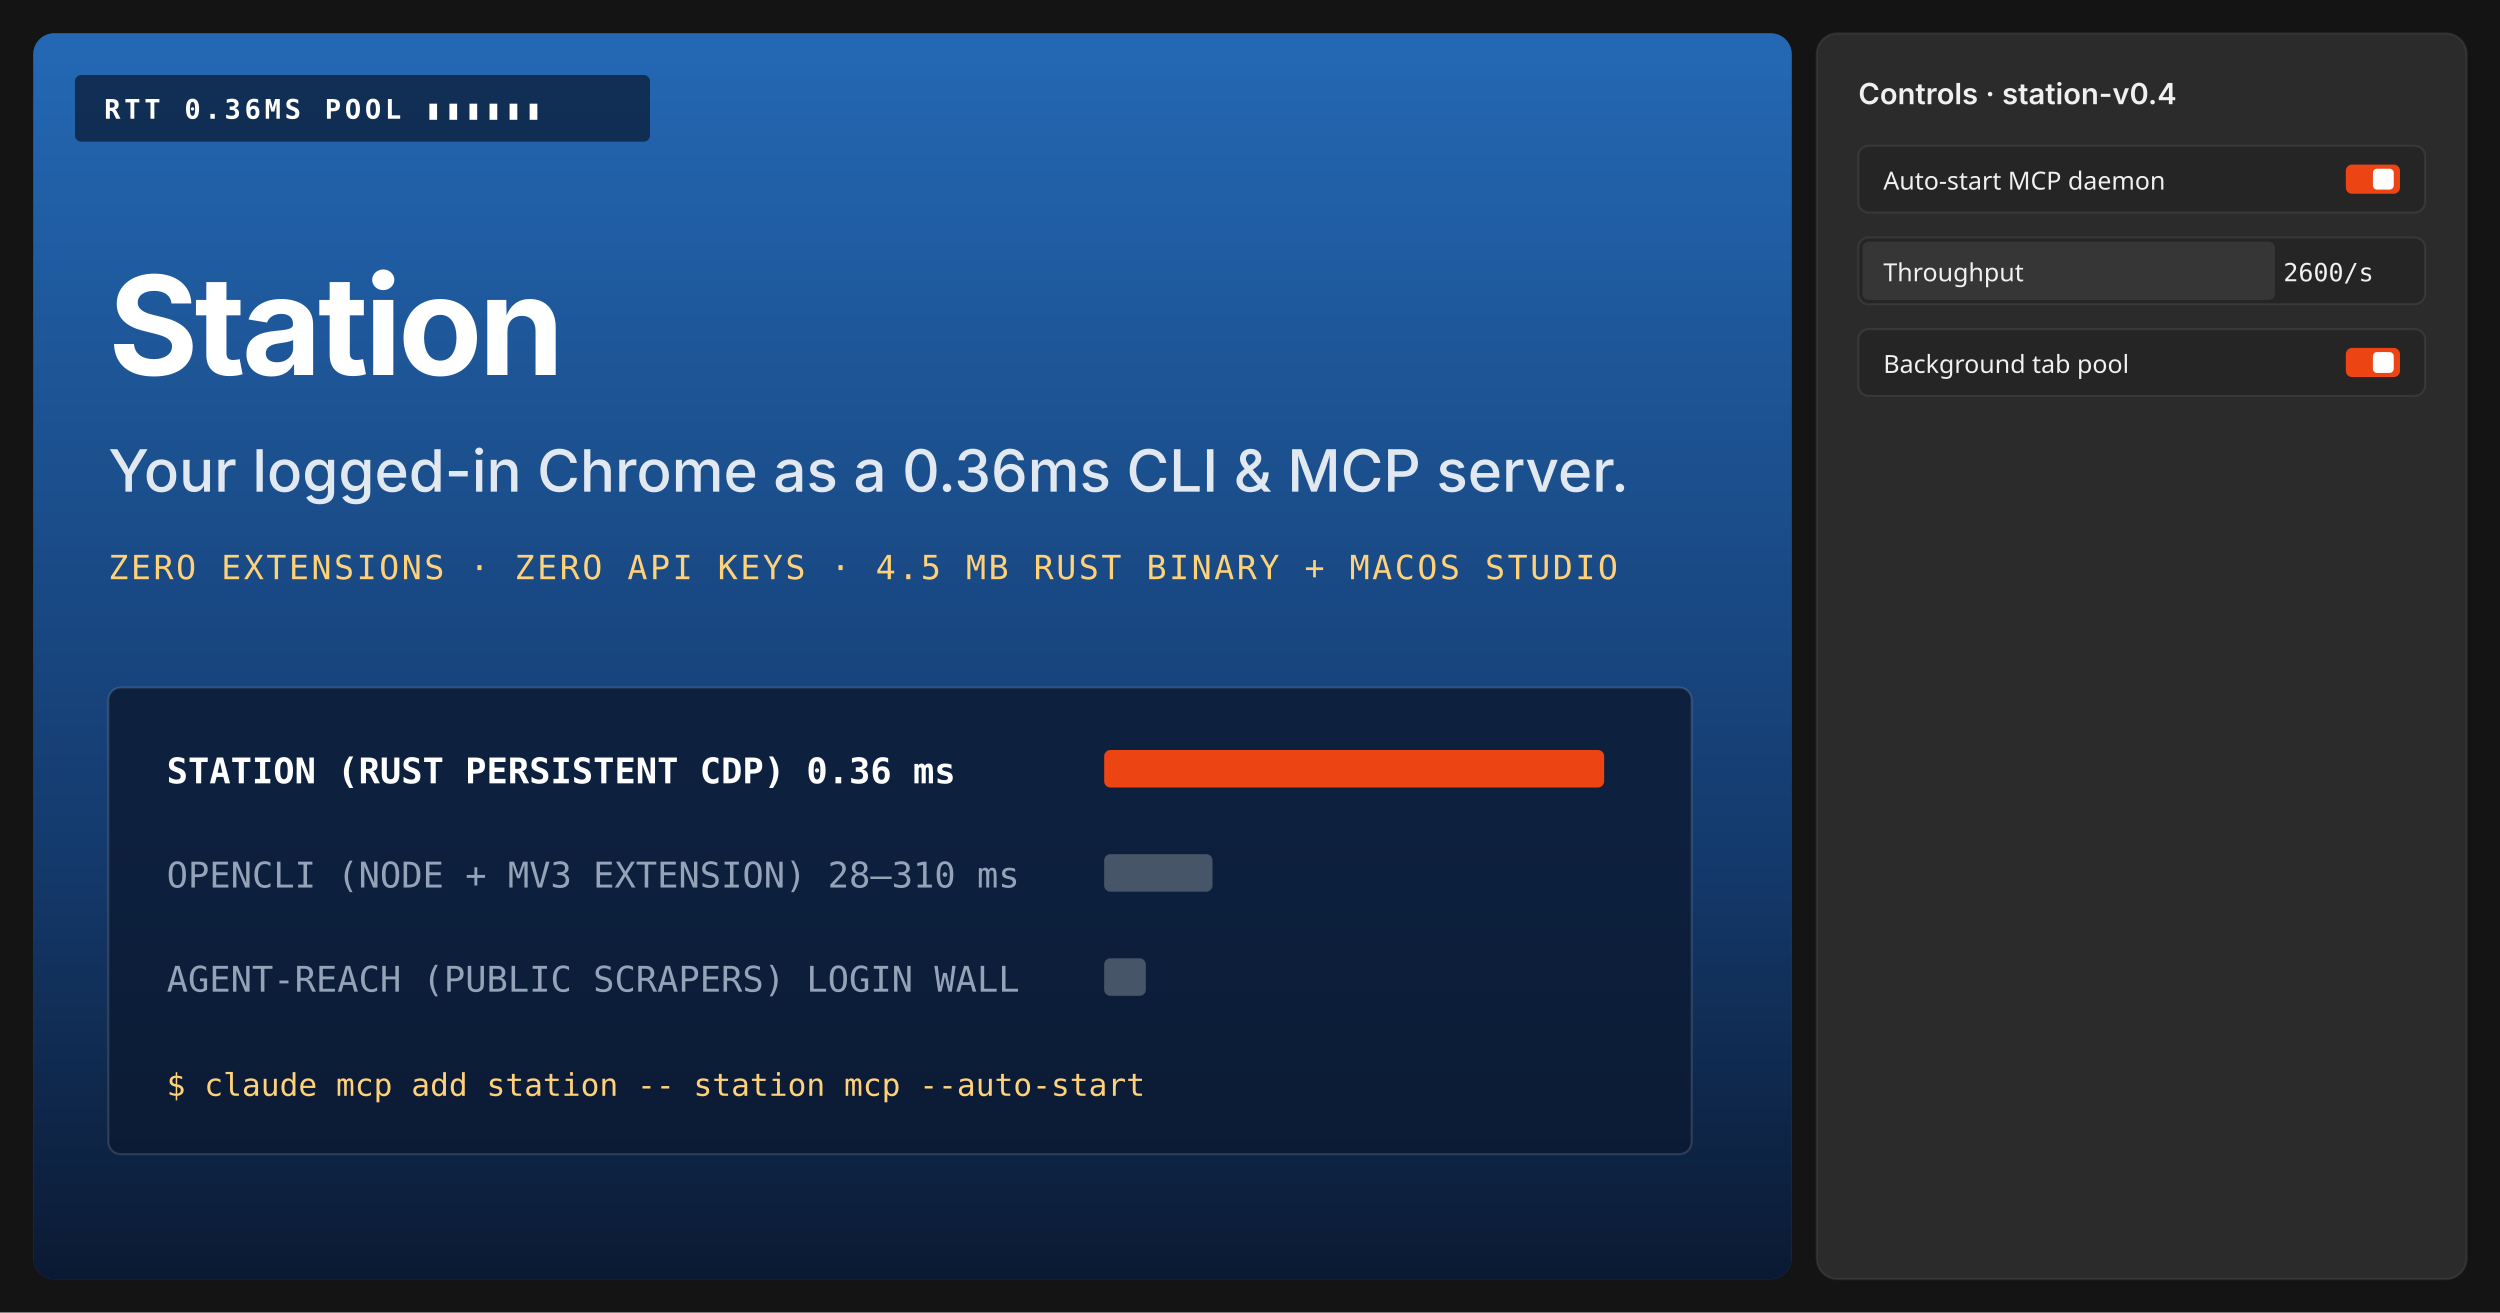
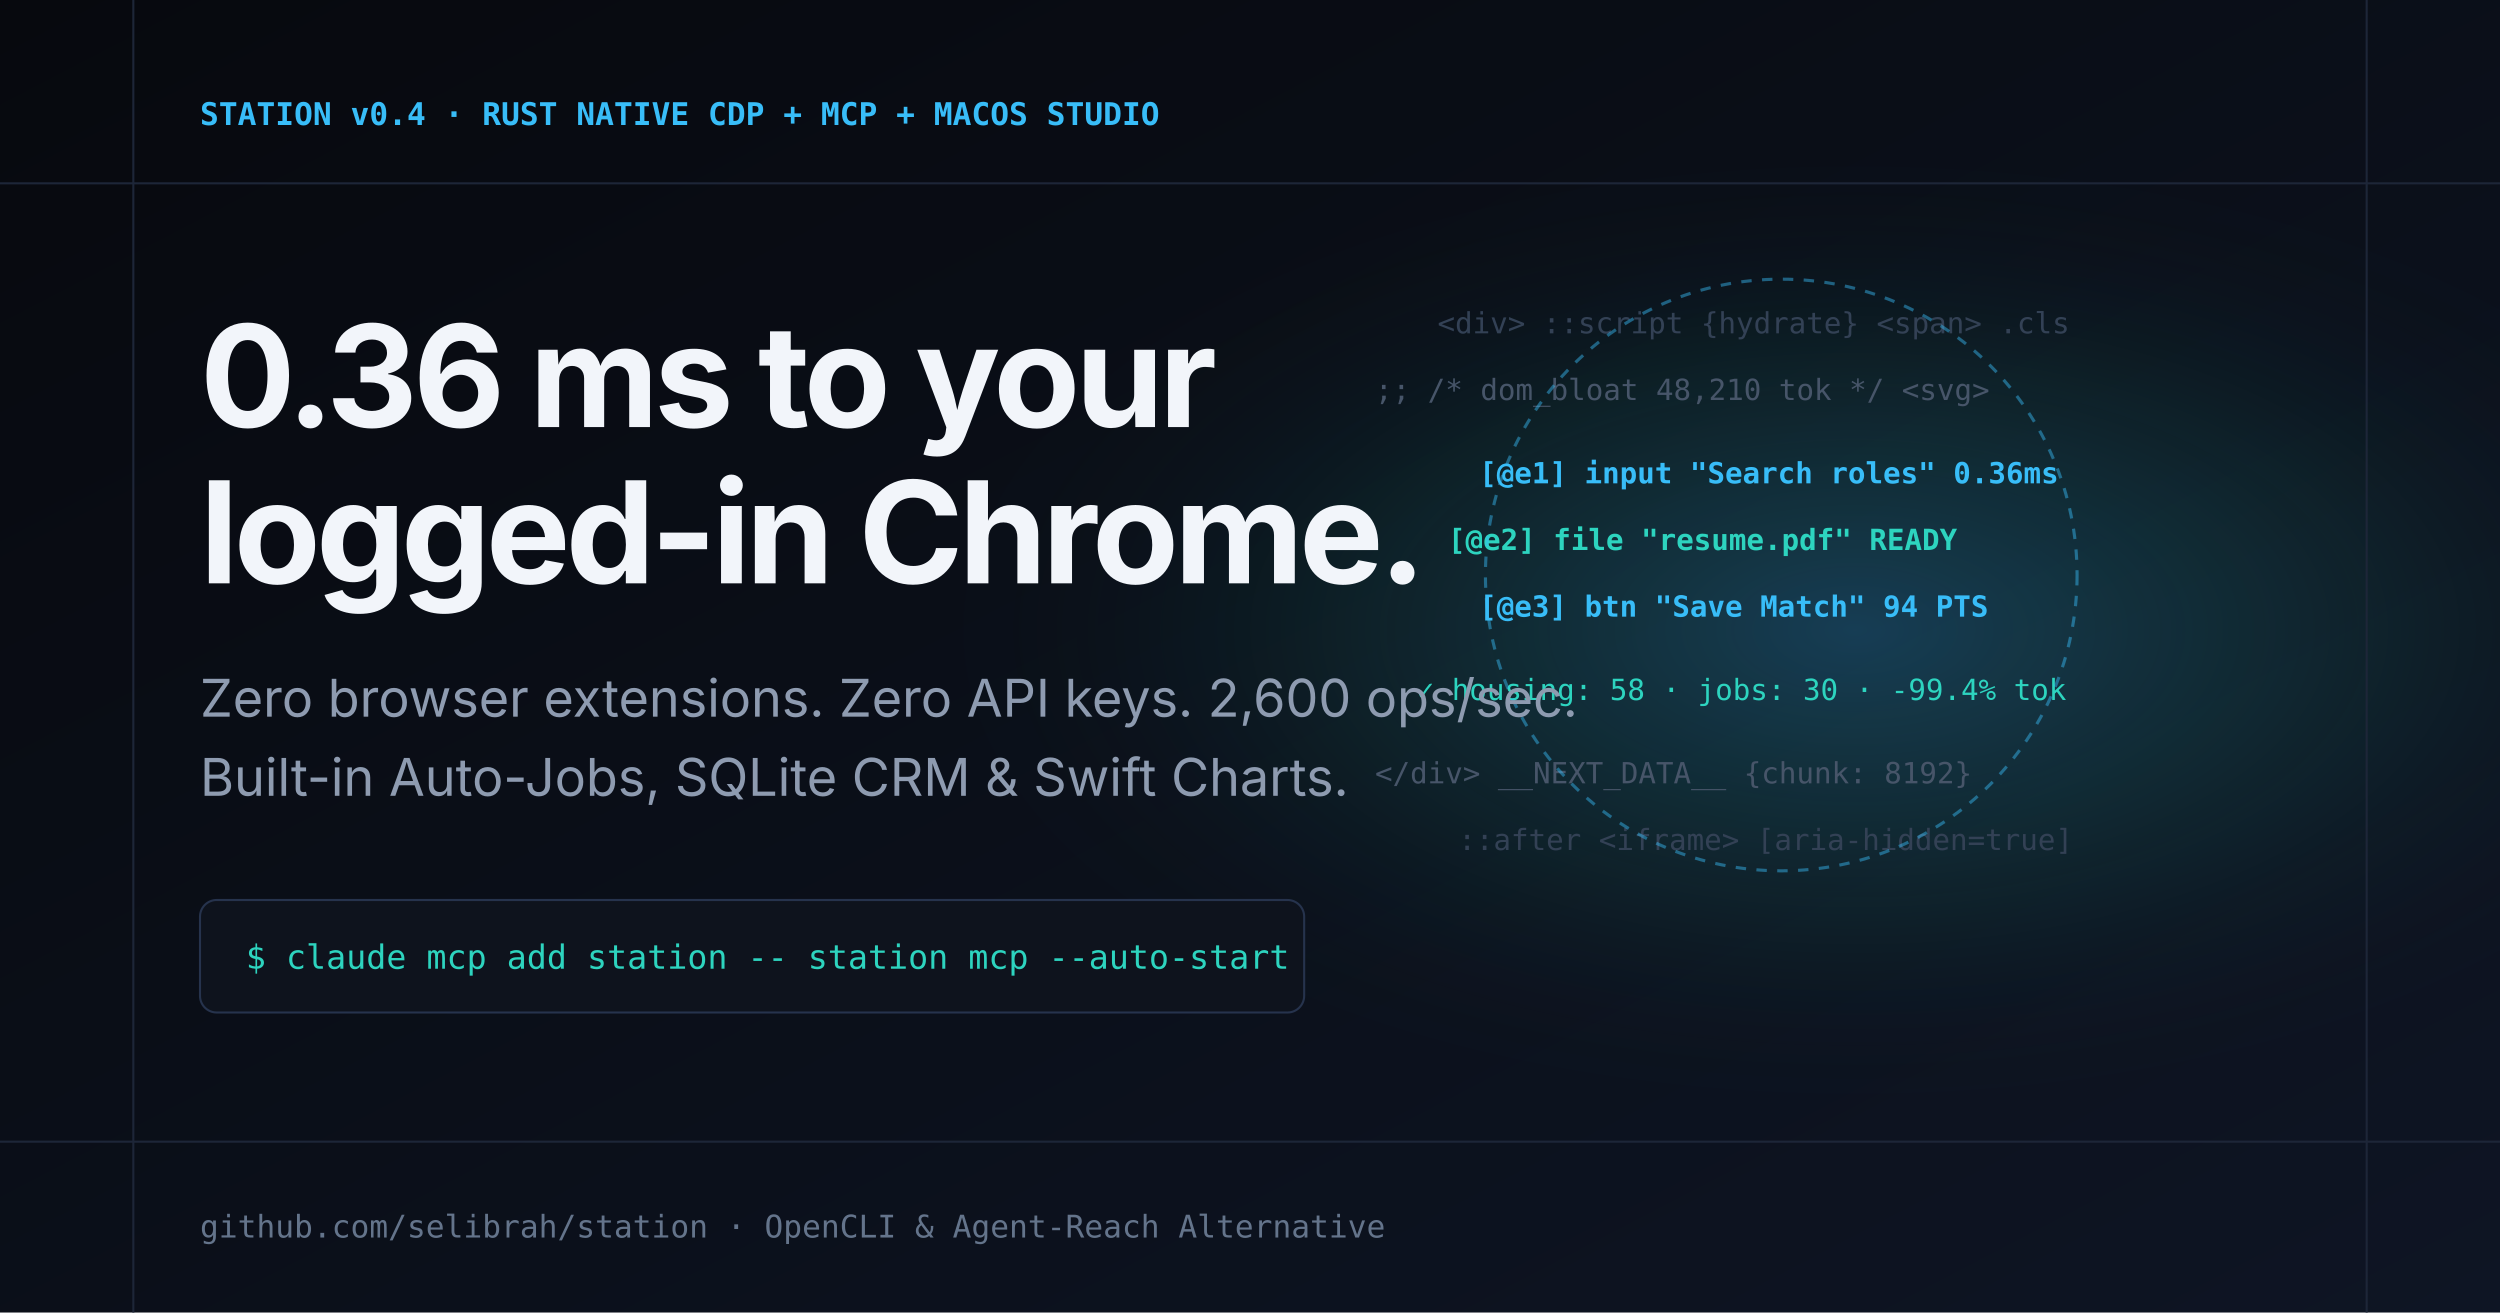
- <svg xmlns="http://www.w3.org/2000/svg" width="1200" height="630" viewBox="0 0 1200 630" role="img" aria-label="Station — 0.36ms Rust Browser CLI &amp; Native MCP Workbench">
-   <rect width="1200" height="630" fill="#141414" />
-   <rect x="16" y="16" width="844" height="598" rx="10" fill="#184A8C" />
-   <rect x="16" y="16" width="844" height="598" rx="10" fill="url(#skyGrad)" />
-   <rect x="872" y="16" width="312" height="598" rx="10" fill="#2B2B2B" stroke="#F0F0F0" stroke-opacity="0.08" />
+ <svg xmlns="http://www.w3.org/2000/svg" width="1200" height="630" viewBox="0 0 1200 630" role="img" aria-label="Station — 0.36ms Rust Browser Daemon, Native MCP Server &amp; macOS Studio">
  <defs>
-     <linearGradient id="skyGrad" x1="0" y1="0" x2="0" y2="1">
-       <stop offset="0%" stop-color="#2468B4" />
-       <stop offset="65%" stop-color="#143B6E" />
-       <stop offset="100%" stop-color="#0B1A33" />
+     <linearGradient id="bg" x1="0" y1="0" x2="1" y2="1">
+       <stop offset="0%" stop-color="#07090E" />
+       <stop offset="100%" stop-color="#0E1524" />
    </linearGradient>
+     <radialGradient id="lens" cx="0.74" cy="0.48" r="0.38">
+       <stop offset="0%" stop-color="#38BDF8" stop-opacity="0.26" />
+       <stop offset="55%" stop-color="#2DD4BF" stop-opacity="0.08" />
+       <stop offset="100%" stop-color="#07090E" stop-opacity="0" />
+     </radialGradient>
  </defs>
-   <rect x="36" y="36" width="276" height="32" rx="3" fill="#0B1A33" fill-opacity="0.72" />
-   <text x="50" y="57" fill="#FFFFFF" font-family="ui-monospace, SFMono-Regular, Menlo, monospace" font-size="13" font-weight="600" letter-spacing="1.8">RTT 0.36MS  POOL ▮▮▮▮▮▮</text>
-   <text x="52" y="180" fill="#FFFFFF" font-family="system-ui, -apple-system, sans-serif" font-size="66" font-weight="700" letter-spacing="-1.8">Station</text>
-   <text x="52" y="236" fill="#E2E8F0" font-family="system-ui, -apple-system, sans-serif" font-size="28" font-weight="500">Your logged-in Chrome as a 0.36ms CLI &amp; MCP server.</text>
-   <text x="52" y="278" fill="#FFD27A" font-family="ui-monospace, SFMono-Regular, Menlo, monospace" font-size="16" letter-spacing="1.2">ZERO EXTENSIONS · ZERO API KEYS · 4.5 MB RUST BINARY + MACOS STUDIO</text>
-   <rect x="52" y="330" width="760" height="224" rx="6" fill="#0B1A33" fill-opacity="0.82" stroke="#FFFFFF" stroke-opacity="0.14" />
-   <text x="80" y="376" fill="#FFFFFF" font-family="ui-monospace, SFMono-Regular, Menlo, monospace" font-size="17" font-weight="600">STATION (RUST PERSISTENT CDP)    0.36 ms</text>
-   <rect x="530" y="360" width="240" height="18" rx="3" fill="#EC4412" />
-   <text x="80" y="426" fill="#94A3B8" font-family="ui-monospace, SFMono-Regular, Menlo, monospace" font-size="17">OPENCLI (NODE + MV3 EXTENSION)  28–310 ms</text>
-   <rect x="530" y="410" width="52" height="18" rx="3" fill="#475569" />
-   <text x="80" y="476" fill="#94A3B8" font-family="ui-monospace, SFMono-Regular, Menlo, monospace" font-size="17">AGENT-REACH (PUBLIC SCRAPERS)   LOGIN WALL</text>
-   <rect x="530" y="460" width="20" height="18" rx="3" fill="#475569" />
-   <text x="80" y="526" fill="#FFD27A" font-family="ui-monospace, SFMono-Regular, Menlo, monospace" font-size="15">$ claude mcp add station -- station mcp --auto-start</text>
-   <text x="892" y="50" fill="#F0F0F0" font-family="system-ui, -apple-system, sans-serif" font-size="14" font-weight="600">Controls · station-v0.4</text>
-   <rect x="892" y="70" width="272" height="32" rx="5" fill="#252525" stroke="#F0F0F0" stroke-opacity="0.08" />
-   <text x="904" y="91" fill="#F0F0F0" font-family="system-ui, sans-serif" font-size="12">Auto-start MCP daemon</text>
-   <rect x="1126" y="79" width="26" height="14" rx="3" fill="#EC4412" />
-   <rect x="1139" y="81" width="10" height="10" rx="2" fill="#FFFFFF" />
-   <rect x="892" y="114" width="272" height="32" rx="5" fill="#252525" stroke="#F0F0F0" stroke-opacity="0.08" />
-   <rect x="894" y="116" width="198" height="28" rx="3" fill="#FFFFFF" fill-opacity="0.08" />
-   <text x="904" y="135" fill="#F0F0F0" font-family="system-ui, sans-serif" font-size="12">Throughput</text>
-   <text x="1096" y="135" fill="#F0F0F0" font-family="ui-monospace, monospace" font-size="12">2600/s</text>
-   <rect x="892" y="158" width="272" height="32" rx="5" fill="#252525" stroke="#F0F0F0" stroke-opacity="0.08" />
-   <text x="904" y="179" fill="#F0F0F0" font-family="system-ui, sans-serif" font-size="12">Background tab pool</text>
-   <rect x="1126" y="167" width="26" height="14" rx="3" fill="#EC4412" />
-   <rect x="1139" y="169" width="10" height="10" rx="2" fill="#FFFFFF" />
+   <rect width="1200" height="630" fill="url(#bg)" />
+   <rect width="1200" height="630" fill="url(#lens)" />
+   <line x1="64" y1="0" x2="64" y2="630" stroke="#1D2638" stroke-width="1" />
+   <line x1="1136" y1="0" x2="1136" y2="630" stroke="#1D2638" stroke-width="1" />
+   <line x1="0" y1="88" x2="1200" y2="88" stroke="#1D2638" stroke-width="1" />
+   <line x1="0" y1="548" x2="1200" y2="548" stroke="#1D2638" stroke-width="1" />
+   <g font-family="ui-monospace, SFMono-Regular, Menlo, monospace" font-size="14">
+     <text x="690" y="160" fill="#334155">&lt;div&gt; ::script {hydrate} &lt;span&gt; .cls</text>
+     <text x="660" y="192" fill="#475569">;; /* dom_bloat 48,210 tok */ &lt;svg&gt;</text>
+     <text x="710" y="232" fill="#38BDF8" font-weight="600">[@e1] input "Search roles"  0.36ms</text>
+     <text x="695" y="264" fill="#2DD4BF" font-weight="600">[@e2] file  "resume.pdf"    READY</text>
+     <text x="710" y="296" fill="#38BDF8" font-weight="600">[@e3] btn   "Save Match"    94 PTS</text>
+     <text x="680" y="336" fill="#2DD4BF">✓ housing: 58 · jobs: 30 · -99.4% tok</text>
+     <text x="660" y="376" fill="#475569">&lt;/div&gt; __NEXT_DATA__ {chunk: 8192}</text>
+     <text x="700" y="408" fill="#334155">::after &lt;iframe&gt; [aria-hidden=true]</text>
+   </g>
+   <circle cx="855" cy="276" r="142" fill="none" stroke="#38BDF8" stroke-opacity="0.45" stroke-width="1.5" stroke-dasharray="5 5" />
+   <text x="96" y="60" fill="#38BDF8" font-family="ui-monospace, SFMono-Regular, Menlo, monospace" font-size="15" font-weight="600">STATION v0.4 · RUST NATIVE CDP + MCP + MACOS STUDIO</text>
+   <text x="96" y="205" fill="#F2F5FA" font-family="system-ui, -apple-system, sans-serif" font-size="68" font-weight="700" letter-spacing="-2.2">0.36 ms to your</text>
+   <text x="96" y="280" fill="#F2F5FA" font-family="system-ui, -apple-system, sans-serif" font-size="68" font-weight="700" letter-spacing="-2.2">logged-in Chrome.</text>
+   <text x="96" y="344" fill="#8E9BB0" font-family="system-ui, -apple-system, sans-serif" font-size="25">Zero browser extensions. Zero API keys. 2,600 ops/sec.</text>
+   <text x="96" y="382" fill="#8E9BB0" font-family="system-ui, -apple-system, sans-serif" font-size="25">Built-in Auto-Jobs, SQLite CRM &amp; Swift Charts.</text>
+   <rect x="96" y="432" width="530" height="54" rx="8" fill="#0E131D" stroke="#26334D" />
+   <text x="118" y="465" fill="#2DD4BF" font-family="ui-monospace, SFMono-Regular, Menlo, monospace" font-size="16">$ claude mcp add station -- station mcp --auto-start</text>
+   <text x="96" y="594" fill="#64748B" font-family="ui-monospace, SFMono-Regular, Menlo, monospace" font-size="15">github.com/selibrah/station · OpenCLI &amp; Agent-Reach Alternative</text>
</svg>
